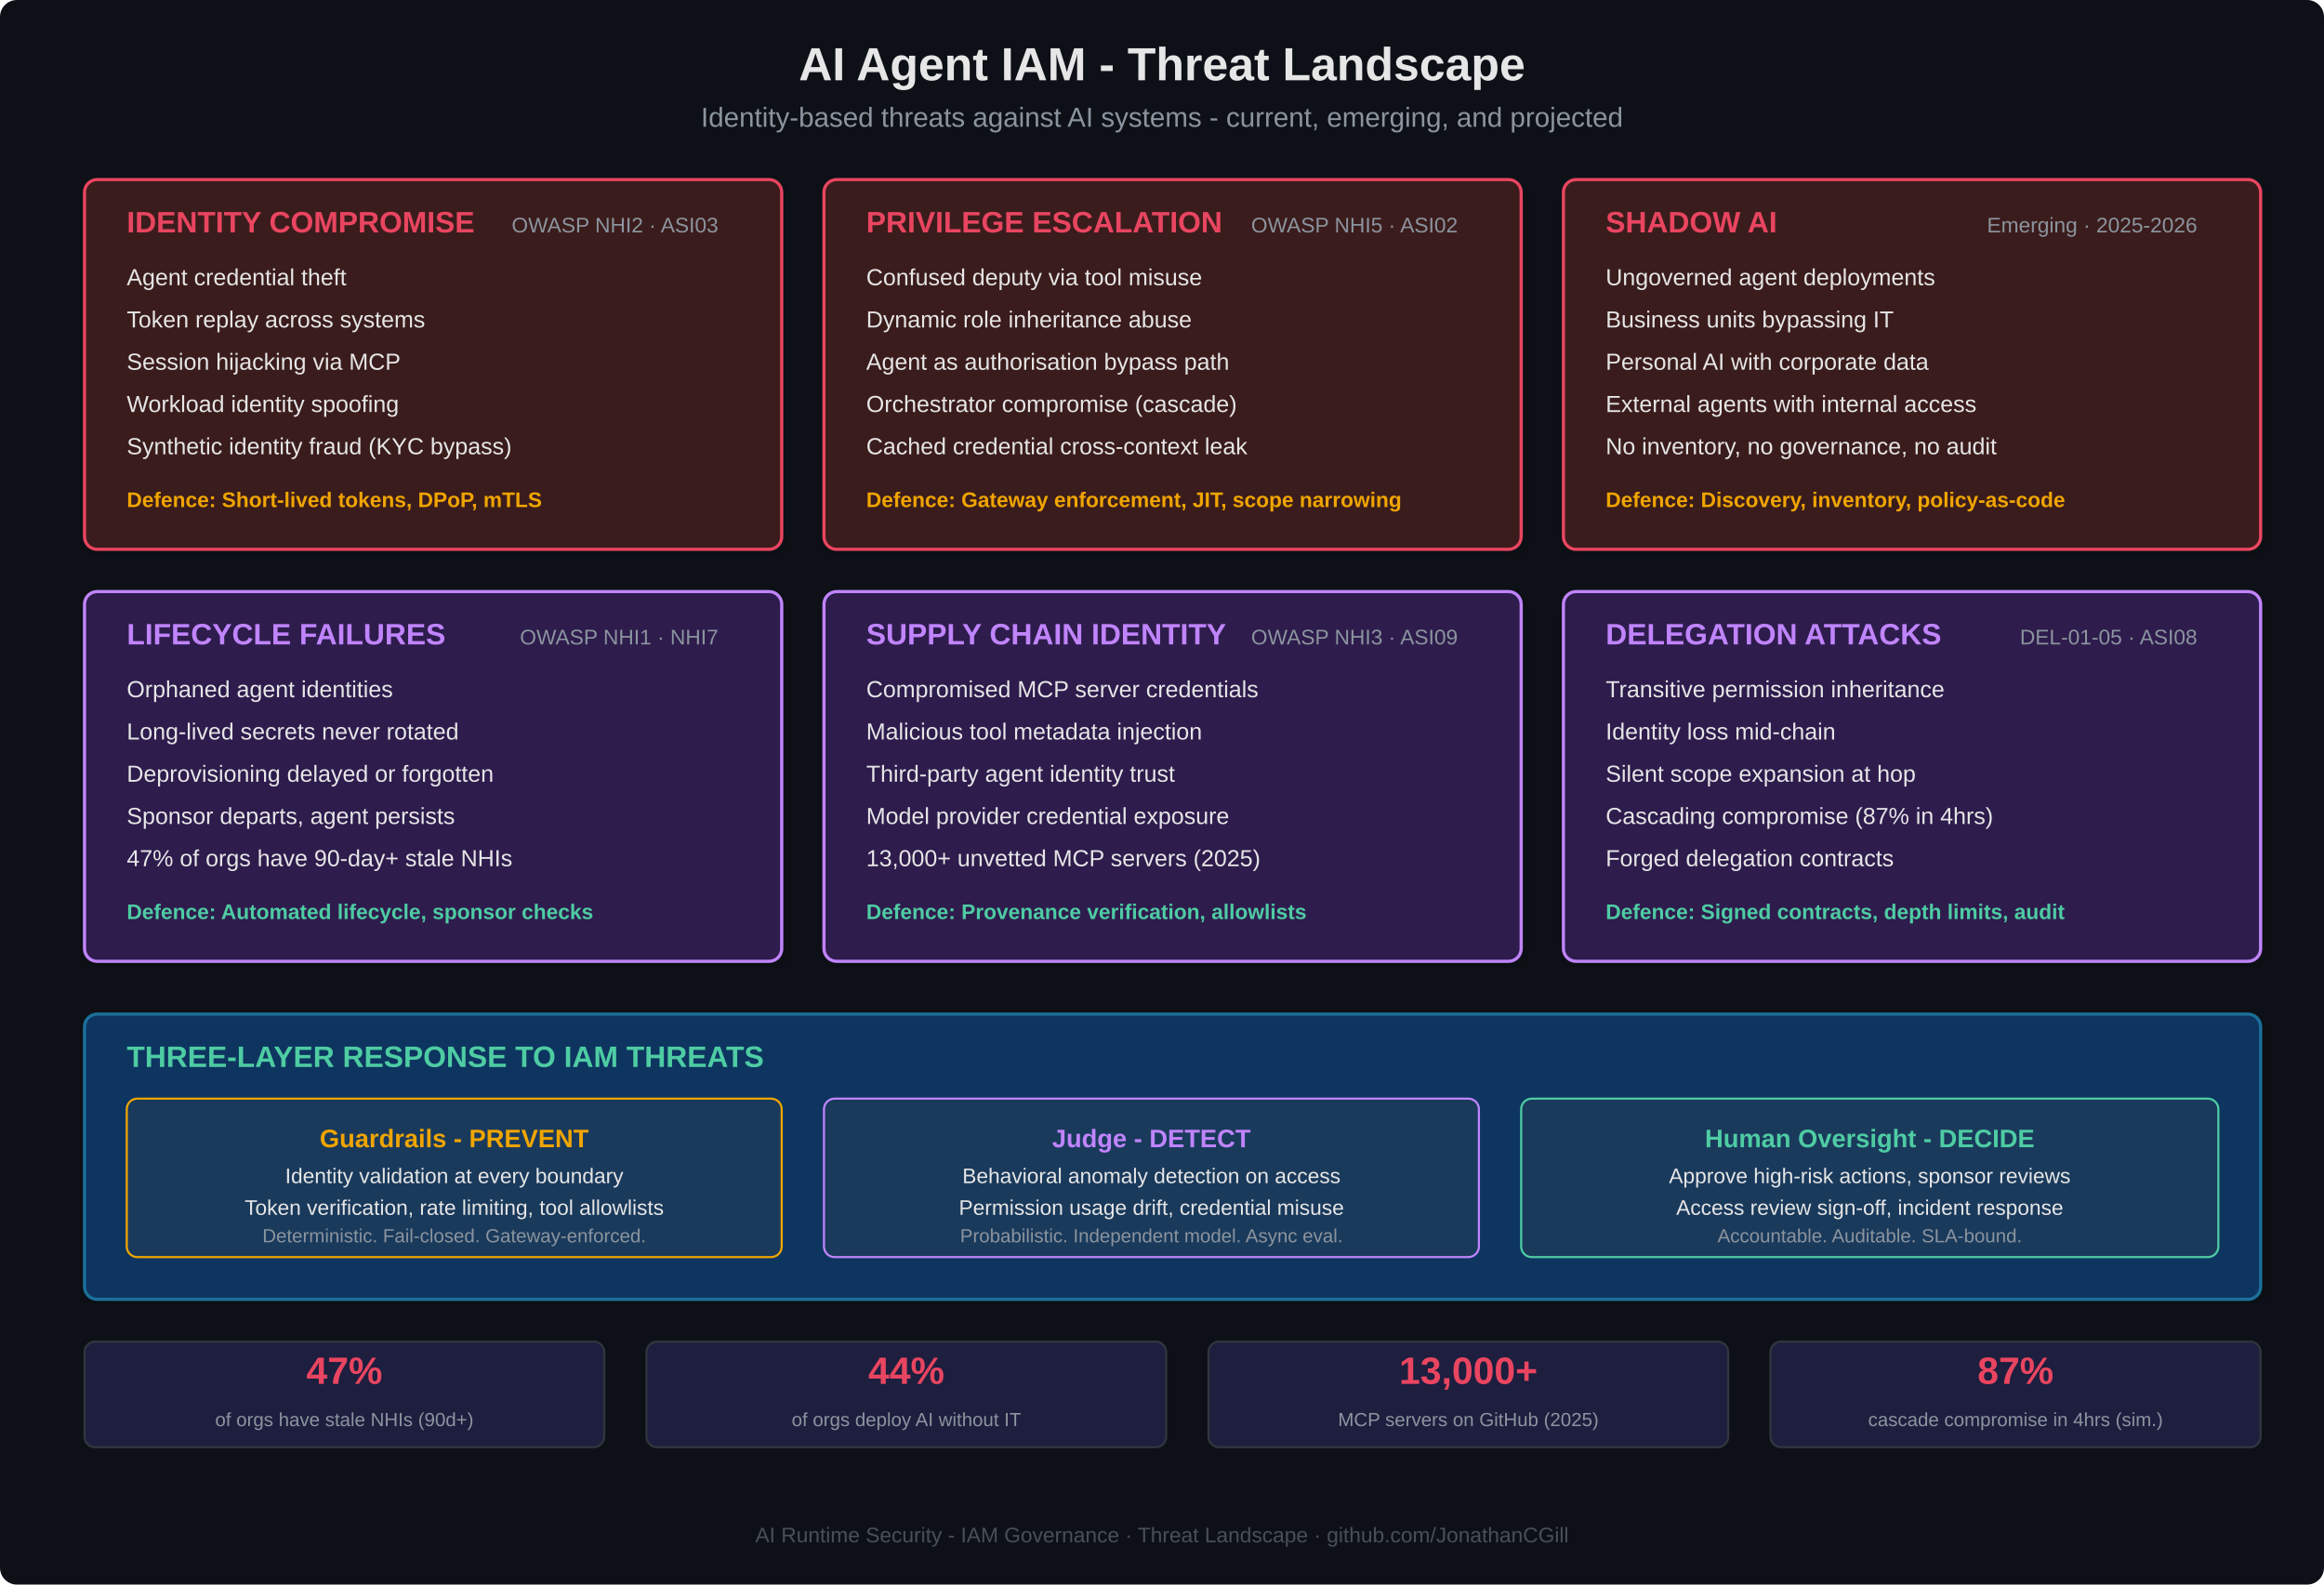
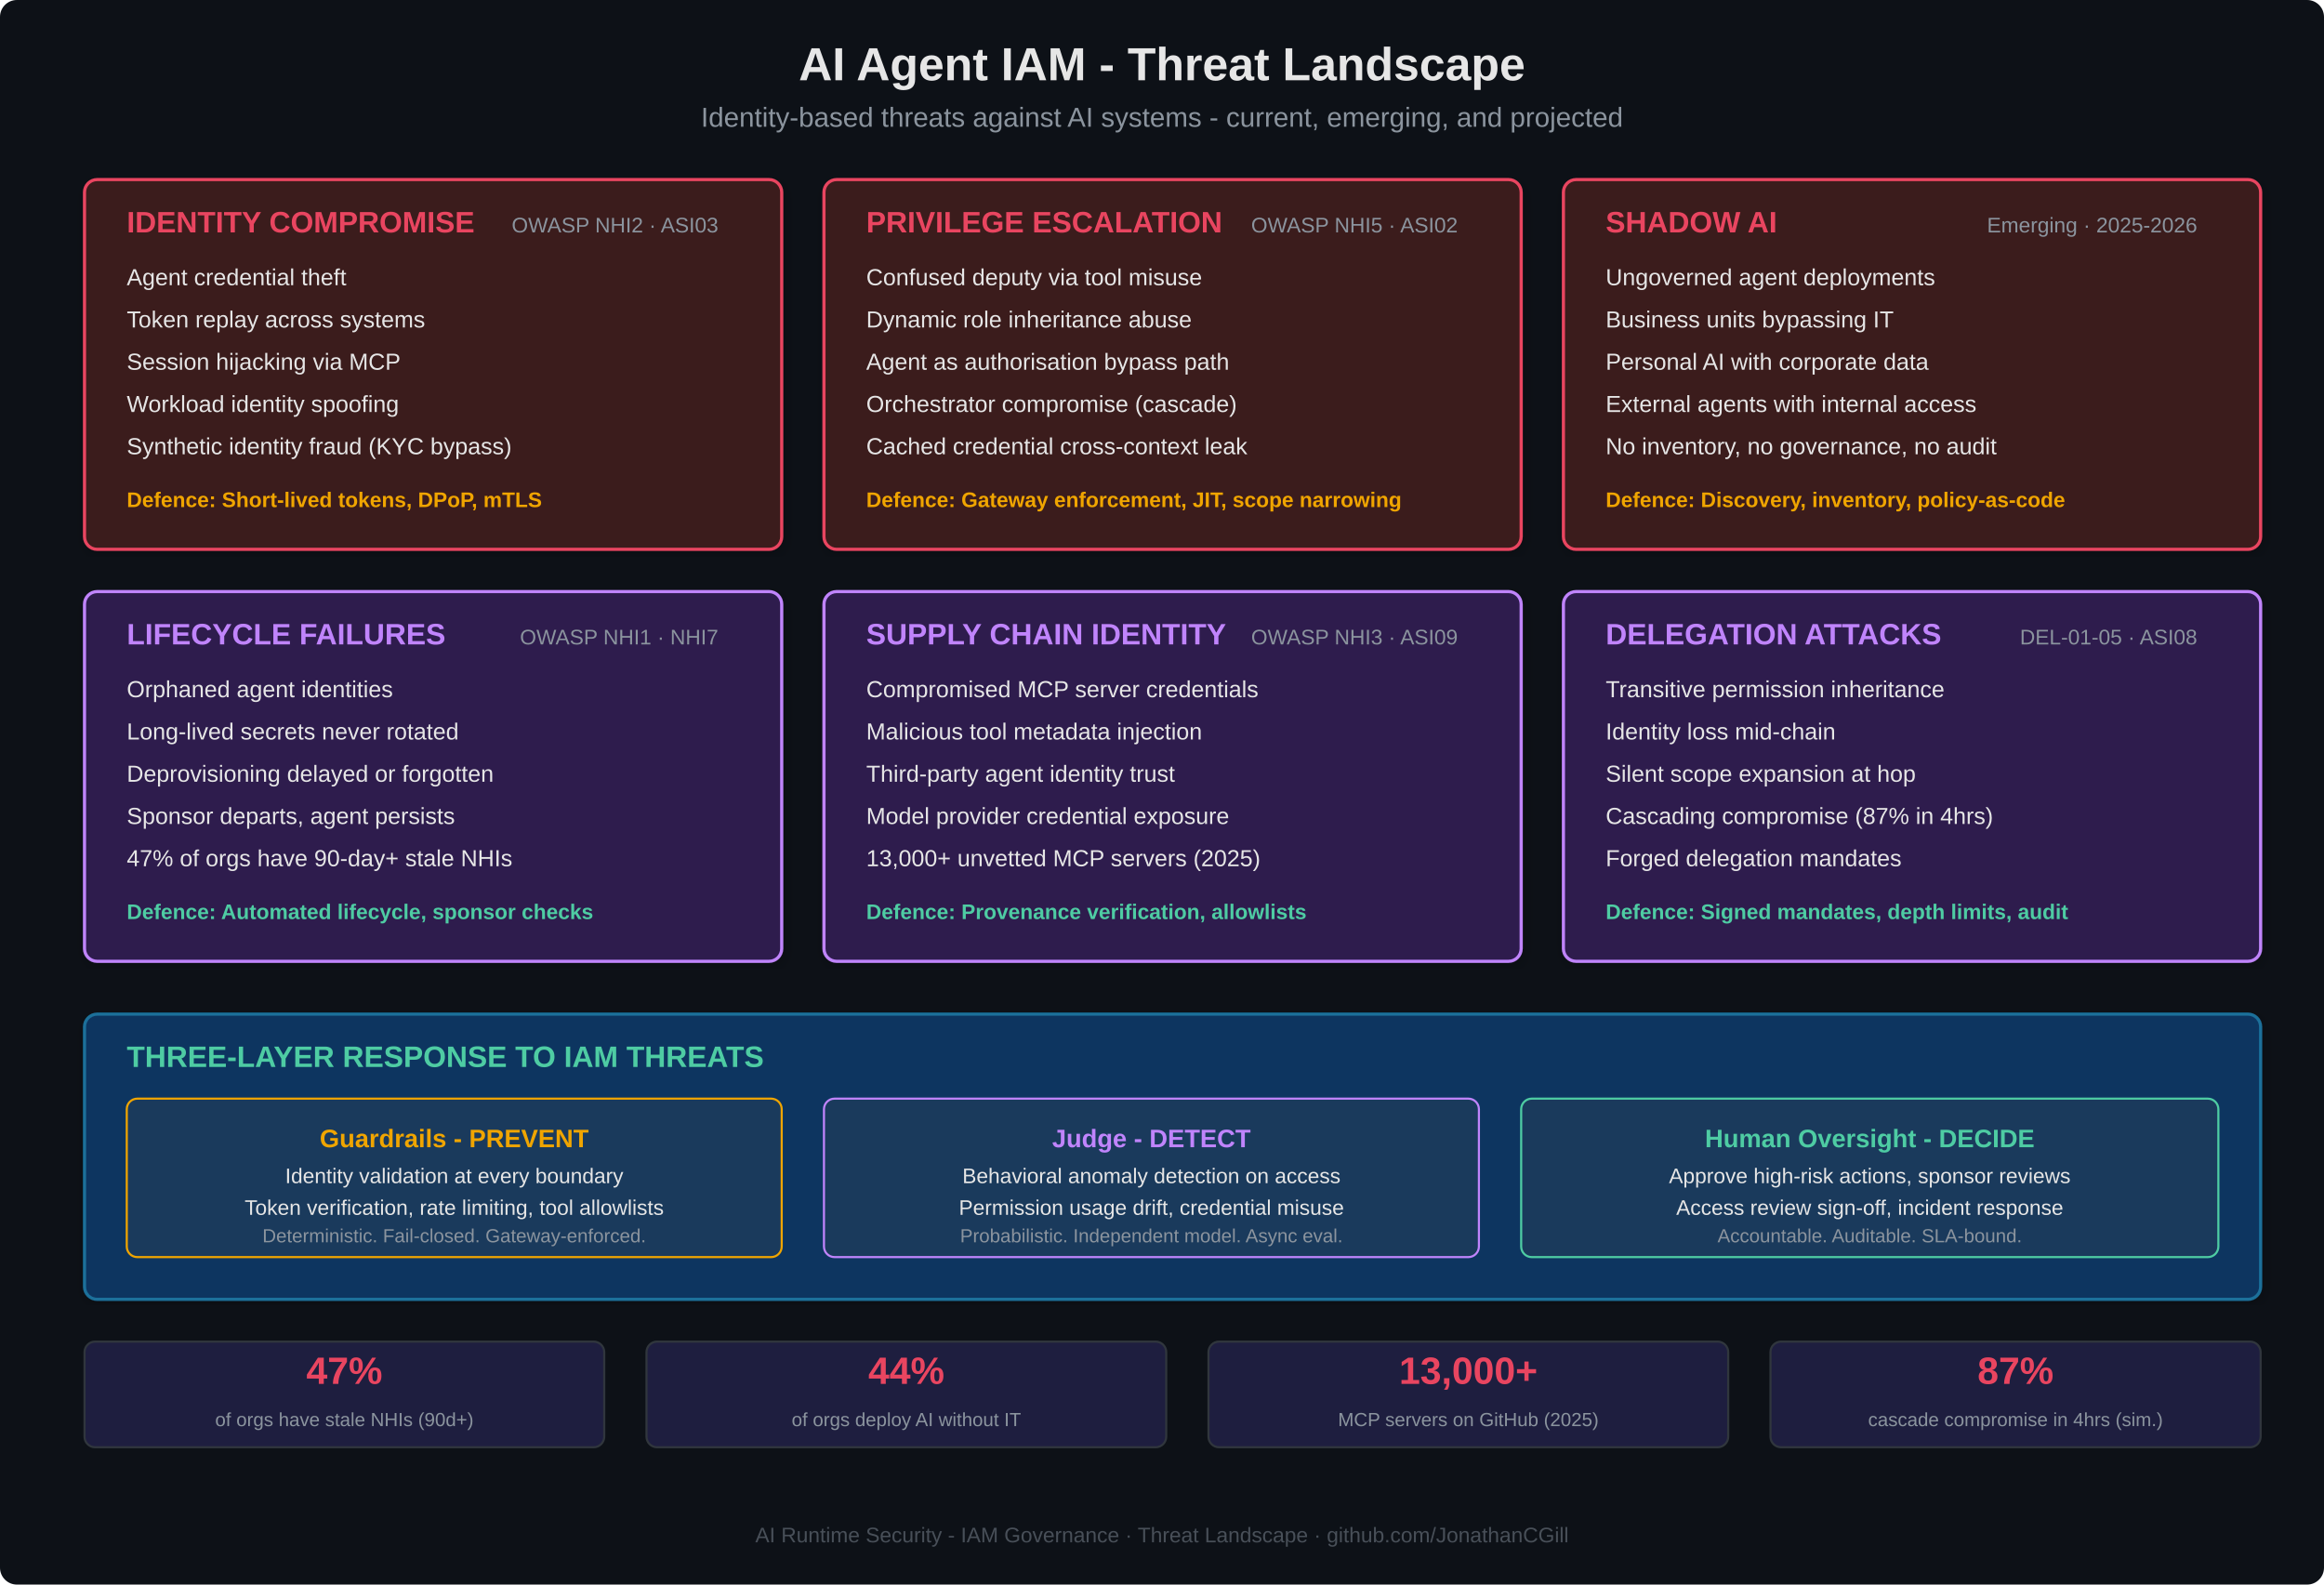
<svg xmlns="http://www.w3.org/2000/svg" width="1100" height="750" viewBox="0 0 1100 750" font-family="'Segoe UI', 'Helvetica Neue', Arial, sans-serif">
  <defs>
    <filter id="shadow" x="-2%" y="-2%" width="104%" height="104%">
      <feDropShadow dx="1" dy="2" stdDeviation="3" flood-color="#000" flood-opacity="0.2" />
    </filter>
  </defs>
  <rect width="1100" height="750" rx="8" fill="#0d1117" />
  <text x="550" y="38" text-anchor="middle" fill="#e6e6e6" font-size="22" font-weight="700">AI Agent IAM - Threat Landscape</text>
  <text x="550" y="60" text-anchor="middle" fill="#8b949e" font-size="13">Identity-based threats against AI systems - current, emerging, and projected</text>
  <rect x="40" y="85" width="330" height="175" rx="6" fill="#3a1a1a" stroke="#e94560" stroke-width="1.5" filter="url(#shadow)" />
  <text x="60" y="110" fill="#e94560" font-size="14" font-weight="700">IDENTITY COMPROMISE</text>
  <text x="340" y="110" fill="#8b949e" font-size="10" text-anchor="end">OWASP NHI2 · ASI03</text>
  <text x="60" y="135" fill="#e6e6e6" font-size="11">Agent credential theft</text>
  <text x="60" y="155" fill="#e6e6e6" font-size="11">Token replay across systems</text>
  <text x="60" y="175" fill="#e6e6e6" font-size="11">Session hijacking via MCP</text>
  <text x="60" y="195" fill="#e6e6e6" font-size="11">Workload identity spoofing</text>
  <text x="60" y="215" fill="#e6e6e6" font-size="11">Synthetic identity fraud (KYC bypass)</text>
  <text x="60" y="240" fill="#f0a500" font-size="10" font-weight="600">Defence: Short-lived tokens, DPoP, mTLS</text>
  <rect x="390" y="85" width="330" height="175" rx="6" fill="#3a1a1a" stroke="#e94560" stroke-width="1.5" filter="url(#shadow)" />
  <text x="410" y="110" fill="#e94560" font-size="14" font-weight="700">PRIVILEGE ESCALATION</text>
  <text x="690" y="110" fill="#8b949e" font-size="10" text-anchor="end">OWASP NHI5 · ASI02</text>
  <text x="410" y="135" fill="#e6e6e6" font-size="11">Confused deputy via tool misuse</text>
  <text x="410" y="155" fill="#e6e6e6" font-size="11">Dynamic role inheritance abuse</text>
  <text x="410" y="175" fill="#e6e6e6" font-size="11">Agent as authorisation bypass path</text>
  <text x="410" y="195" fill="#e6e6e6" font-size="11">Orchestrator compromise (cascade)</text>
  <text x="410" y="215" fill="#e6e6e6" font-size="11">Cached credential cross-context leak</text>
  <text x="410" y="240" fill="#f0a500" font-size="10" font-weight="600">Defence: Gateway enforcement, JIT, scope narrowing</text>
  <rect x="740" y="85" width="330" height="175" rx="6" fill="#3a1a1a" stroke="#e94560" stroke-width="1.5" filter="url(#shadow)" />
  <text x="760" y="110" fill="#e94560" font-size="14" font-weight="700">SHADOW AI</text>
  <text x="1040" y="110" fill="#8b949e" font-size="10" text-anchor="end">Emerging · 2025-2026</text>
  <text x="760" y="135" fill="#e6e6e6" font-size="11">Ungoverned agent deployments</text>
  <text x="760" y="155" fill="#e6e6e6" font-size="11">Business units bypassing IT</text>
  <text x="760" y="175" fill="#e6e6e6" font-size="11">Personal AI with corporate data</text>
  <text x="760" y="195" fill="#e6e6e6" font-size="11">External agents with internal access</text>
  <text x="760" y="215" fill="#e6e6e6" font-size="11">No inventory, no governance, no audit</text>
  <text x="760" y="240" fill="#f0a500" font-size="10" font-weight="600">Defence: Discovery, inventory, policy-as-code</text>
  <rect x="40" y="280" width="330" height="175" rx="6" fill="#2d1b4e" stroke="#c084fc" stroke-width="1.5" filter="url(#shadow)" />
  <text x="60" y="305" fill="#c084fc" font-size="14" font-weight="700">LIFECYCLE FAILURES</text>
  <text x="340" y="305" fill="#8b949e" font-size="10" text-anchor="end">OWASP NHI1 · NHI7</text>
  <text x="60" y="330" fill="#e6e6e6" font-size="11">Orphaned agent identities</text>
  <text x="60" y="350" fill="#e6e6e6" font-size="11">Long-lived secrets never rotated</text>
  <text x="60" y="370" fill="#e6e6e6" font-size="11">Deprovisioning delayed or forgotten</text>
  <text x="60" y="390" fill="#e6e6e6" font-size="11">Sponsor departs, agent persists</text>
  <text x="60" y="410" fill="#e6e6e6" font-size="11">47% of orgs have 90-day+ stale NHIs</text>
  <text x="60" y="435" fill="#4ecca3" font-size="10" font-weight="600">Defence: Automated lifecycle, sponsor checks</text>
  <rect x="390" y="280" width="330" height="175" rx="6" fill="#2d1b4e" stroke="#c084fc" stroke-width="1.5" filter="url(#shadow)" />
  <text x="410" y="305" fill="#c084fc" font-size="14" font-weight="700">SUPPLY CHAIN IDENTITY</text>
  <text x="690" y="305" fill="#8b949e" font-size="10" text-anchor="end">OWASP NHI3 · ASI09</text>
  <text x="410" y="330" fill="#e6e6e6" font-size="11">Compromised MCP server credentials</text>
  <text x="410" y="350" fill="#e6e6e6" font-size="11">Malicious tool metadata injection</text>
  <text x="410" y="370" fill="#e6e6e6" font-size="11">Third-party agent identity trust</text>
  <text x="410" y="390" fill="#e6e6e6" font-size="11">Model provider credential exposure</text>
  <text x="410" y="410" fill="#e6e6e6" font-size="11">13,000+ unvetted MCP servers (2025)</text>
  <text x="410" y="435" fill="#4ecca3" font-size="10" font-weight="600">Defence: Provenance verification, allowlists</text>
  <rect x="740" y="280" width="330" height="175" rx="6" fill="#2d1b4e" stroke="#c084fc" stroke-width="1.5" filter="url(#shadow)" />
  <text x="760" y="305" fill="#c084fc" font-size="14" font-weight="700">DELEGATION ATTACKS</text>
  <text x="1040" y="305" fill="#8b949e" font-size="10" text-anchor="end">DEL-01-05 · ASI08</text>
  <text x="760" y="330" fill="#e6e6e6" font-size="11">Transitive permission inheritance</text>
  <text x="760" y="350" fill="#e6e6e6" font-size="11">Identity loss mid-chain</text>
  <text x="760" y="370" fill="#e6e6e6" font-size="11">Silent scope expansion at hop</text>
  <text x="760" y="390" fill="#e6e6e6" font-size="11">Cascading compromise (87% in 4hrs)</text>
-   <text x="760" y="410" fill="#e6e6e6" font-size="11">Forged delegation contracts</text>
-   <text x="760" y="435" fill="#4ecca3" font-size="10" font-weight="600">Defence: Signed contracts, depth limits, audit</text>
+   <text x="760" y="410" fill="#e6e6e6" font-size="11">Forged delegation mandates</text>
+   <text x="760" y="435" fill="#4ecca3" font-size="10" font-weight="600">Defence: Signed mandates, depth limits, audit</text>
  <rect x="40" y="480" width="1030" height="135" rx="6" fill="#0f3460" stroke="#1a6f9a" stroke-width="1.5" filter="url(#shadow)" />
  <text x="60" y="505" fill="#4ecca3" font-size="14" font-weight="700">THREE-LAYER RESPONSE TO IAM THREATS</text>
  <rect x="60" y="520" width="310" height="75" rx="5" fill="#1a3a5c" stroke="#f0a500" stroke-width="1" />
  <text x="215" y="543" text-anchor="middle" fill="#f0a500" font-size="12" font-weight="700">Guardrails - PREVENT</text>
  <text x="215" y="560" text-anchor="middle" fill="#e6e6e6" font-size="10">Identity validation at every boundary</text>
  <text x="215" y="575" text-anchor="middle" fill="#e6e6e6" font-size="10">Token verification, rate limiting, tool allowlists</text>
  <text x="215" y="588" text-anchor="middle" fill="#8b949e" font-size="9">Deterministic. Fail-closed. Gateway-enforced.</text>
  <rect x="390" y="520" width="310" height="75" rx="5" fill="#1a3a5c" stroke="#c084fc" stroke-width="1" />
  <text x="545" y="543" text-anchor="middle" fill="#c084fc" font-size="12" font-weight="700">Judge - DETECT</text>
  <text x="545" y="560" text-anchor="middle" fill="#e6e6e6" font-size="10">Behavioral anomaly detection on access</text>
  <text x="545" y="575" text-anchor="middle" fill="#e6e6e6" font-size="10">Permission usage drift, credential misuse</text>
  <text x="545" y="588" text-anchor="middle" fill="#8b949e" font-size="9">Probabilistic. Independent model. Async eval.</text>
  <rect x="720" y="520" width="330" height="75" rx="5" fill="#1a3a5c" stroke="#4ecca3" stroke-width="1" />
  <text x="885" y="543" text-anchor="middle" fill="#4ecca3" font-size="12" font-weight="700">Human Oversight - DECIDE</text>
  <text x="885" y="560" text-anchor="middle" fill="#e6e6e6" font-size="10">Approve high-risk actions, sponsor reviews</text>
  <text x="885" y="575" text-anchor="middle" fill="#e6e6e6" font-size="10">Access review sign-off, incident response</text>
  <text x="885" y="588" text-anchor="middle" fill="#8b949e" font-size="9">Accountable. Auditable. SLA-bound.</text>
  <rect x="40" y="635" width="246" height="50" rx="5" fill="#1e1e3f" stroke="#30363d" stroke-width="1" />
  <text x="163" y="655" text-anchor="middle" fill="#e94560" font-size="18" font-weight="700">47%</text>
  <text x="163" y="675" text-anchor="middle" fill="#8b949e" font-size="9">of orgs have stale NHIs (90d+)</text>
  <rect x="306" y="635" width="246" height="50" rx="5" fill="#1e1e3f" stroke="#30363d" stroke-width="1" />
  <text x="429" y="655" text-anchor="middle" fill="#e94560" font-size="18" font-weight="700">44%</text>
  <text x="429" y="675" text-anchor="middle" fill="#8b949e" font-size="9">of orgs deploy AI without IT</text>
  <rect x="572" y="635" width="246" height="50" rx="5" fill="#1e1e3f" stroke="#30363d" stroke-width="1" />
  <text x="695" y="655" text-anchor="middle" fill="#e94560" font-size="18" font-weight="700">13,000+</text>
  <text x="695" y="675" text-anchor="middle" fill="#8b949e" font-size="9">MCP servers on GitHub (2025)</text>
  <rect x="838" y="635" width="232" height="50" rx="5" fill="#1e1e3f" stroke="#30363d" stroke-width="1" />
  <text x="954" y="655" text-anchor="middle" fill="#e94560" font-size="18" font-weight="700">87%</text>
  <text x="954" y="675" text-anchor="middle" fill="#8b949e" font-size="9">cascade compromise in 4hrs (sim.)</text>
  <text x="550" y="730" text-anchor="middle" fill="#484f58" font-size="10">AI Runtime Security - IAM Governance · Threat Landscape · github.com/JonathanCGill</text>
</svg>
